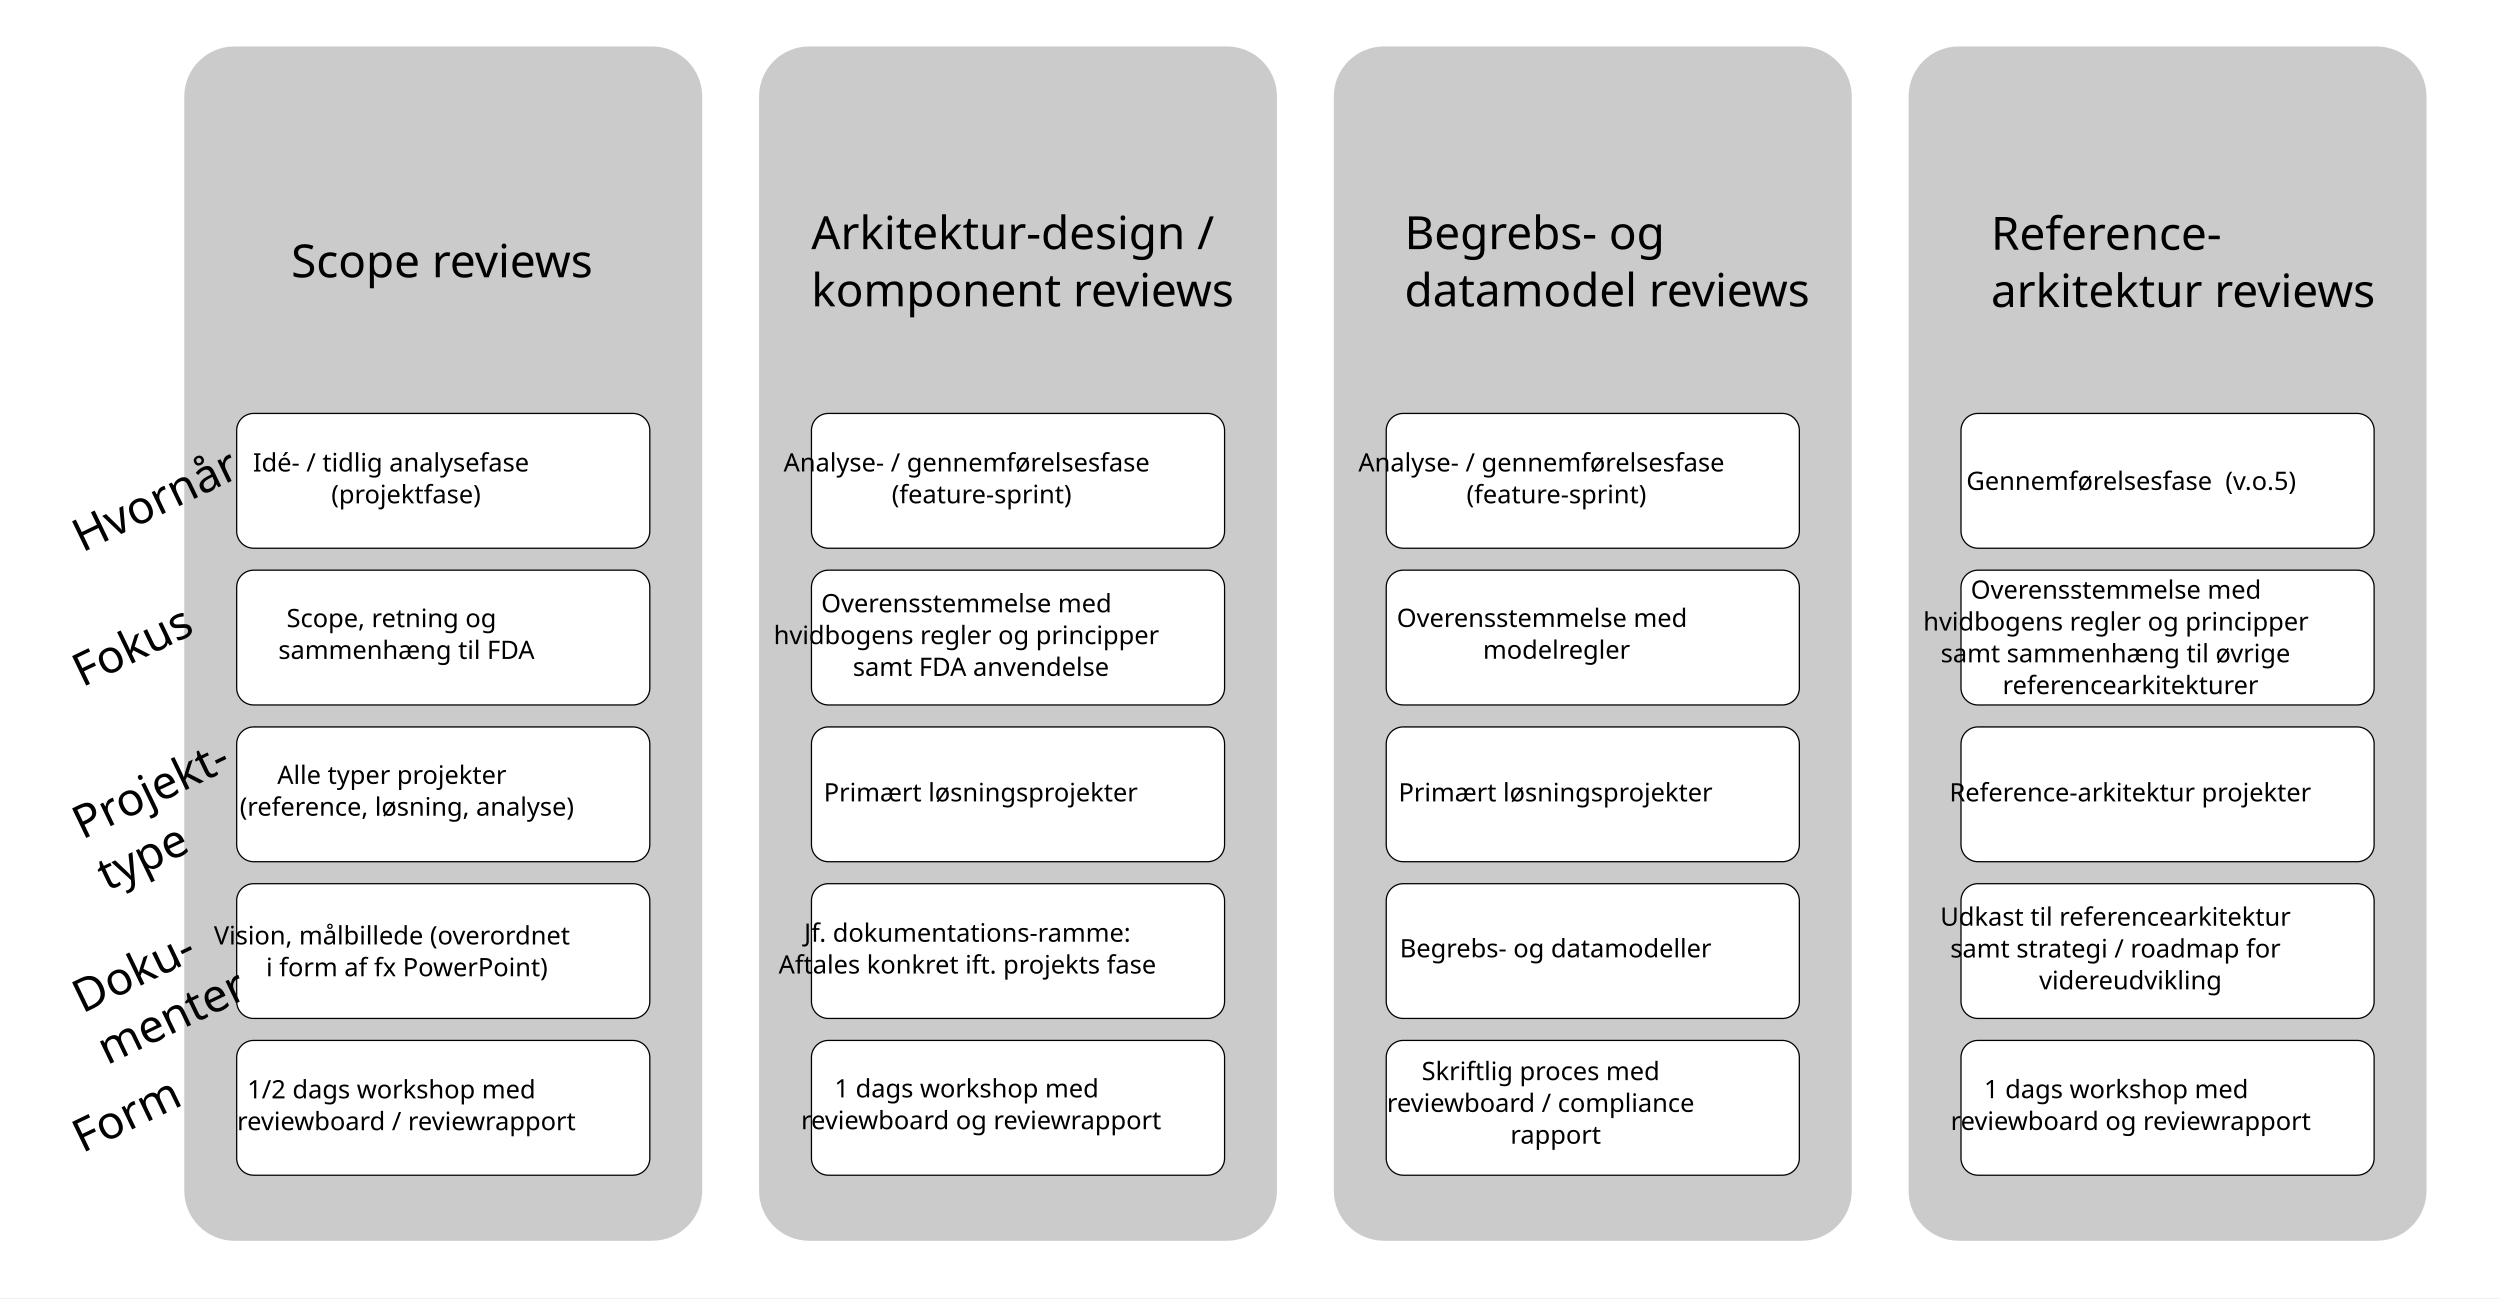
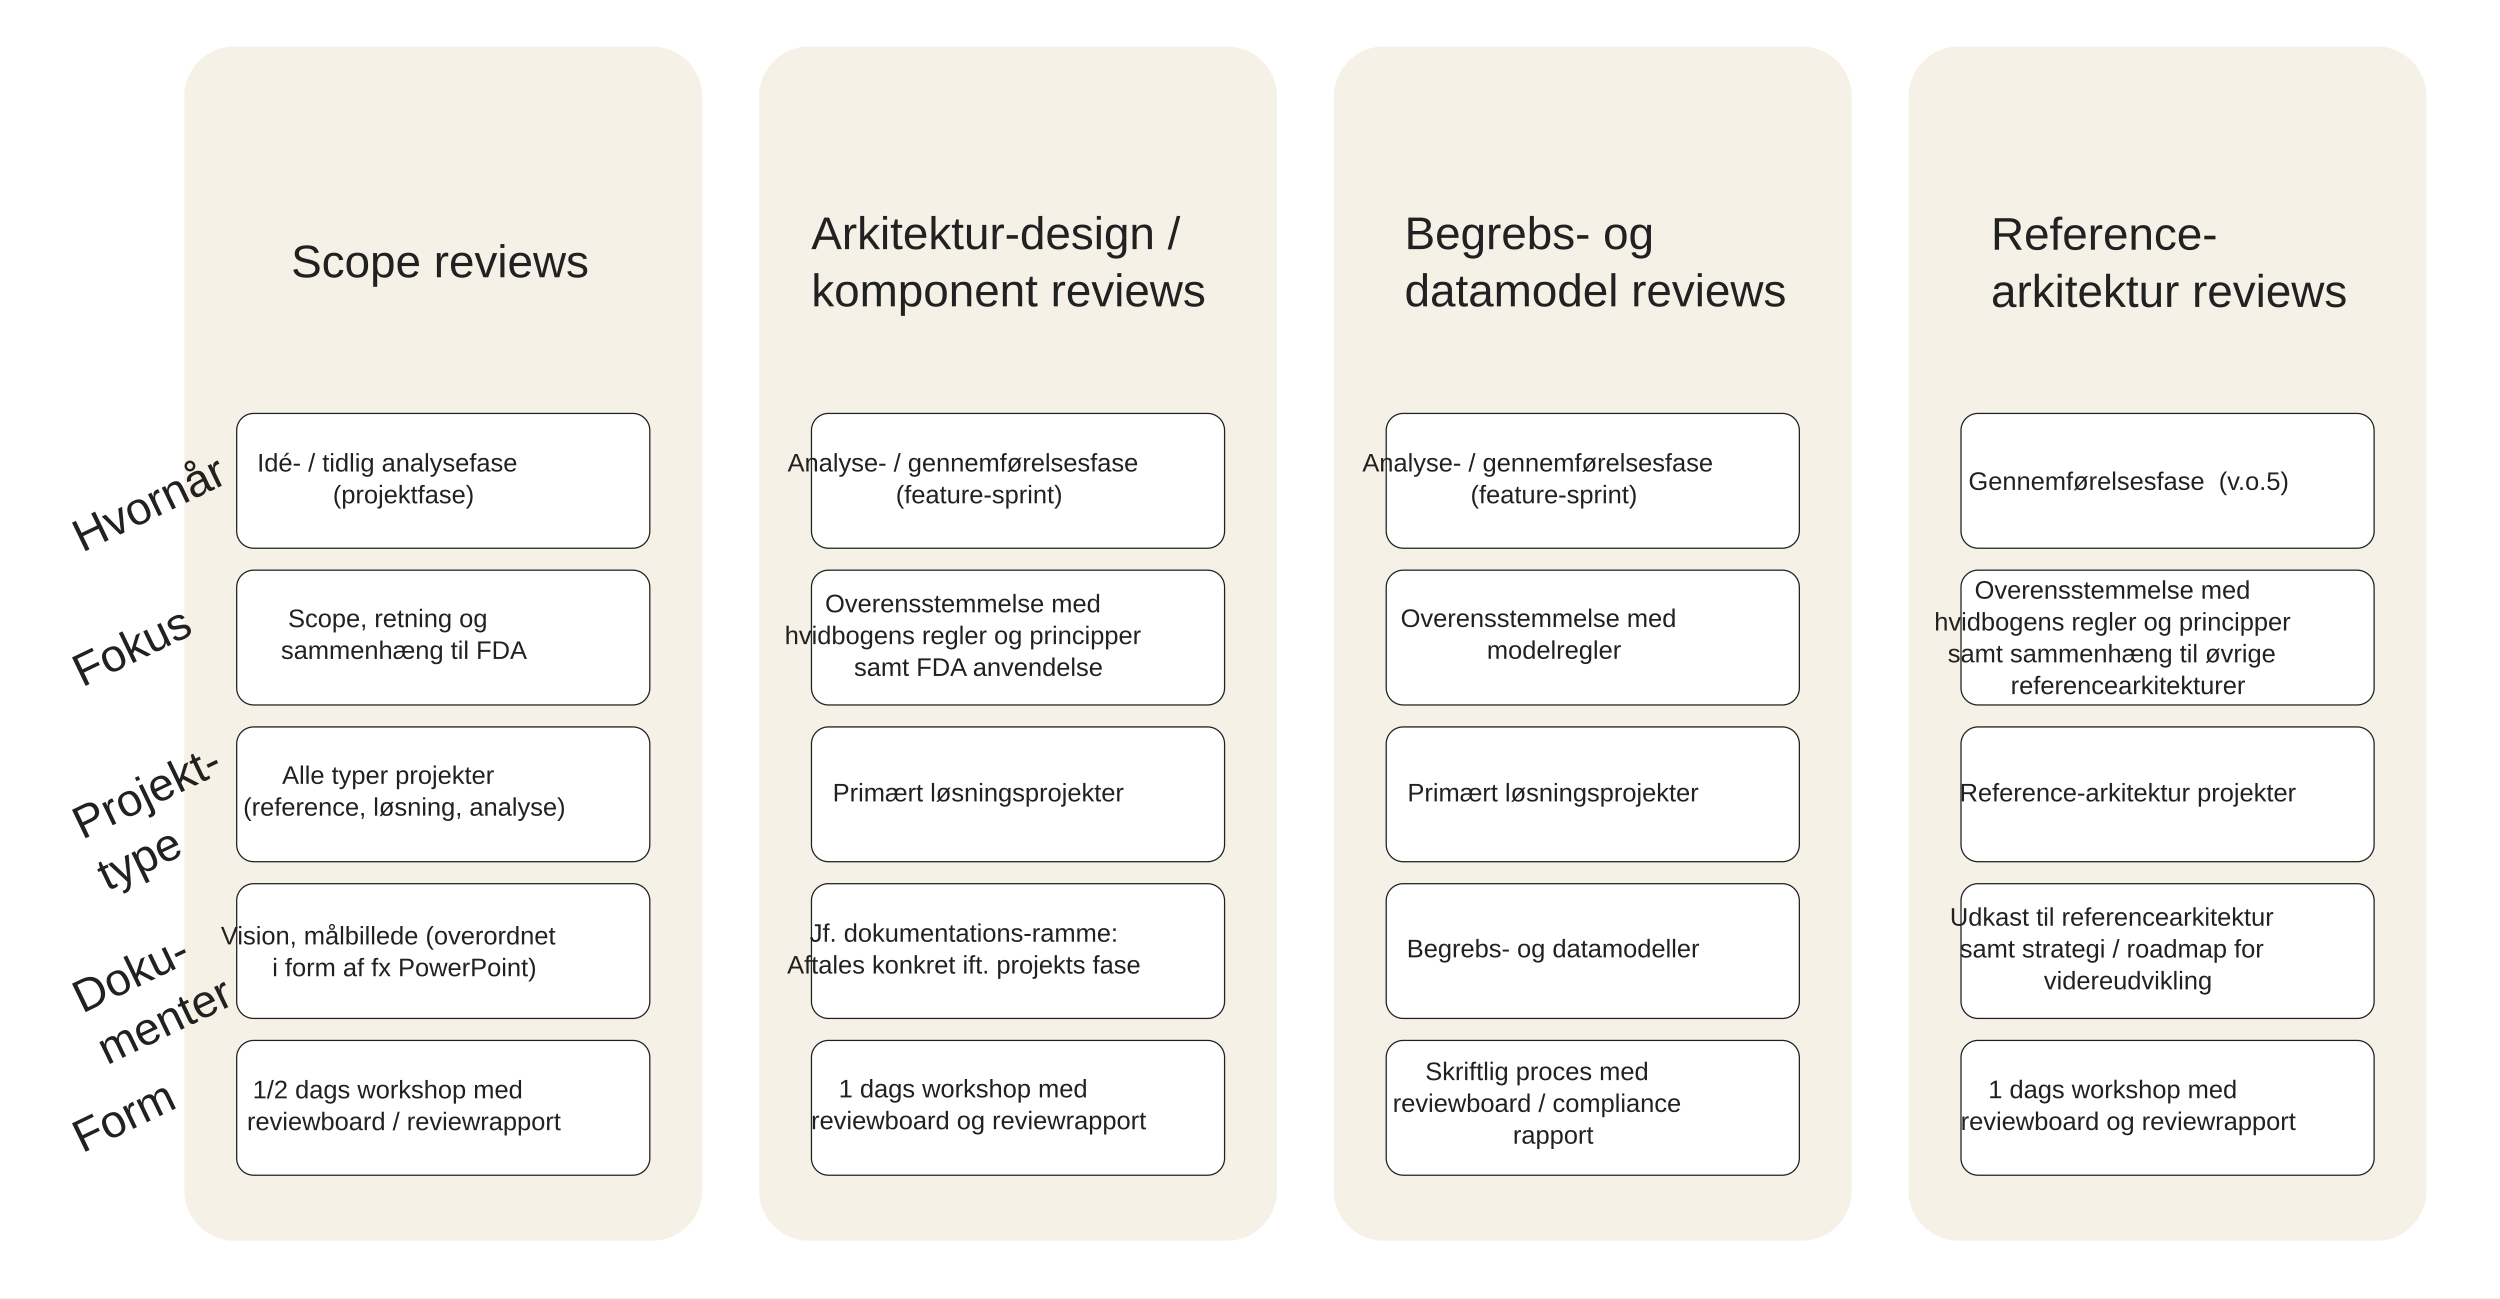
<svg xmlns="http://www.w3.org/2000/svg" width="260mm" height="135mm" id="svg2985" version="1.1">
-   <rect width="100%" height="100%" fill="white" />
+   <rect width="100%" height="100%" fill="#FFFFFF" />
  <defs id="defs2987" />
  <g id="layer1">
-     <text xml:space="preserve" style="font-size:22px;line-height:125%;letter-spacing:0px;word-spacing:0px;fill:none;stroke:#000000;stroke-width:1px;stroke-linecap:butt;stroke-linejoin:miter;stroke-opacity:1;font-family:Paralucent Medium;-inkscape-font-specification:Sans" x="-13.82" y="303.011" id="text4170">
+     <text xml:space="preserve" style="font-size:22px;line-height:125%;letter-spacing:0px;word-spacing:0px;fill:none;stroke:#212121;stroke-width:1px;stroke-linecap:butt;stroke-linejoin:miter;stroke-opacity:1;font-family:Arial, Helvetica, sans-serif;-inkscape-font-specification:Sans" x="-13.82" y="303.011" id="text4170">
      <tspan id="tspan4172" x="-13.82" y="303.011" />
    </text>
-     <rect style="fill:#cbcbcb;fill-opacity:1;stroke-width:0.999;stroke-linecap:square" id="rect3016" width="203.586" height="469.456" x="72.433" y="18.254" ry="19.687" />
-     <rect style="fill:#ffffff;fill-opacity:1;stroke:#000000;stroke-width:0.5;stroke-linecap:square;stroke-opacity:1" id="rect3018" width="162.383" height="52.976" x="93.034" y="162.509" ry="6.678" />
-     <rect ry="6.678" y="224.123" x="93.034" height="52.976" width="162.383" id="rect3788" style="fill:#ffffff;fill-opacity:1;stroke:#000000;stroke-width:0.5;stroke-linecap:square;stroke-opacity:1" />
-     <rect style="fill:#ffffff;fill-opacity:1;stroke:#000000;stroke-width:0.5;stroke-linecap:square;stroke-opacity:1" id="rect3790" width="162.383" height="52.976" x="93.034" y="285.736" ry="6.678" />
-     <rect ry="6.678" y="347.35" x="93.034" height="52.976" width="162.383" id="rect3792" style="fill:#ffffff;fill-opacity:1;stroke:#000000;stroke-width:0.5;stroke-linecap:square;stroke-opacity:1" />
-     <rect style="fill:#ffffff;fill-opacity:1;stroke:#000000;stroke-width:0.5;stroke-linecap:square;stroke-opacity:1" id="rect3794" width="162.383" height="52.976" x="93.034" y="408.963" ry="6.678" />
-     <text xml:space="preserve" style="font-size:22px;line-height:125%;letter-spacing:0px;word-spacing:0px;fill:none;stroke:none;font-family:Paralucent Medium;-inkscape-font-specification:Sans" x="114.451" y="108.993" id="text3803">
-       <tspan id="tspan3805" x="114.451" y="108.993" style="font-size:18px;font-style:normal;font-variant:normal;font-weight:300;font-stretch:normal;fill:#000000;fill-opacity:1;stroke:none;font-family:Paralucent Light;-inkscape-font-specification:'Paralucent Light, Light'">Scope reviews</tspan>
+     <rect style="fill:#F5F1E6;fill-opacity:1;stroke-width:0.999;stroke-linecap:square" id="rect3016" width="203.586" height="469.456" x="72.433" y="18.254" ry="19.687" />
+     <rect style="fill:#FFFFFF;fill-opacity:1;stroke:#212121;stroke-width:0.5;stroke-linecap:square;stroke-opacity:1" id="rect3018" width="162.383" height="52.976" x="93.034" y="162.509" ry="6.678" />
+     <rect ry="6.678" y="224.123" x="93.034" height="52.976" width="162.383" id="rect3788" style="fill:#FFFFFF;fill-opacity:1;stroke:#212121;stroke-width:0.5;stroke-linecap:square;stroke-opacity:1" />
+     <rect style="fill:#FFFFFF;fill-opacity:1;stroke:#212121;stroke-width:0.5;stroke-linecap:square;stroke-opacity:1" id="rect3790" width="162.383" height="52.976" x="93.034" y="285.736" ry="6.678" />
+     <rect ry="6.678" y="347.35" x="93.034" height="52.976" width="162.383" id="rect3792" style="fill:#FFFFFF;fill-opacity:1;stroke:#212121;stroke-width:0.5;stroke-linecap:square;stroke-opacity:1" />
+     <rect style="fill:#FFFFFF;fill-opacity:1;stroke:#212121;stroke-width:0.5;stroke-linecap:square;stroke-opacity:1" id="rect3794" width="162.383" height="52.976" x="93.034" y="408.963" ry="6.678" />
+     <text xml:space="preserve" style="font-size:22px;line-height:125%;letter-spacing:0px;word-spacing:0px;fill:none;stroke:none;font-family:Arial, Helvetica, sans-serif;-inkscape-font-specification:Sans" x="114.451" y="108.993" id="text3803">
+       <tspan id="tspan3805" x="114.451" y="108.993" style="font-size:18px;font-style:normal;font-variant:normal;font-weight:300;font-stretch:normal;fill:#212121;fill-opacity:1;stroke:none;font-family:Arial, Helvetica, sans-serif;-inkscape-font-specification:'Paralucent Light, Light'">Scope reviews</tspan>
    </text>
-     <text id="text4174" y="185.337" x="173.895" style="font-size:22px;text-align:center;line-height:125%;letter-spacing:0px;word-spacing:0px;text-anchor:middle;fill:none;stroke:none;font-family:Paralucent Medium;-inkscape-font-specification:Sans" xml:space="preserve">
-       <tspan style="font-size:10px;text-align:center;text-anchor:middle;fill:#000000;fill-opacity:1;stroke:none" y="185.337" x="175.018" id="tspan4176">Idé- / tidlig analysefase </tspan>
-       <tspan style="font-size:10px;text-align:center;text-anchor:middle;fill:#000000;fill-opacity:1;stroke:none" y="197.837" x="173.895" id="tspan4178">(projektfase)</tspan>
+     <text id="text4174" y="185.337" x="173.895" style="font-size:22px;text-align:center;line-height:125%;letter-spacing:0px;word-spacing:0px;text-anchor:middle;fill:none;stroke:none;font-family:Arial, Helvetica, sans-serif;-inkscape-font-specification:Sans" xml:space="preserve">
+       <tspan style="font-size:10px;text-align:center;text-anchor:middle;fill:#212121;fill-opacity:1;stroke:none" y="185.337" x="175.018" id="tspan4176">Idé- / tidlig analysefase </tspan>
+       <tspan style="font-size:10px;text-align:center;text-anchor:middle;fill:#212121;fill-opacity:1;stroke:none" y="197.837" x="173.895" id="tspan4178">(projektfase)</tspan>
    </text>
-     <text xml:space="preserve" style="font-size:22px;text-align:center;line-height:125%;letter-spacing:0px;word-spacing:0px;text-anchor:middle;fill:none;stroke:none;font-family:Paralucent Medium;-inkscape-font-specification:Sans" x="174.071" y="246.518" id="text4185">
-       <tspan x="175.194" y="246.518" style="font-size:10px;text-align:center;text-anchor:middle;fill:#000000;fill-opacity:1;stroke:none" id="tspan4221">Scope, retning og </tspan>
-       <tspan x="174.071" y="259.018" style="font-size:10px;text-align:center;text-anchor:middle;fill:#000000;fill-opacity:1;stroke:none" id="tspan4225">sammenhæng til FDA</tspan>
+     <text xml:space="preserve" style="font-size:22px;text-align:center;line-height:125%;letter-spacing:0px;word-spacing:0px;text-anchor:middle;fill:none;stroke:none;font-family:Arial, Helvetica, sans-serif;-inkscape-font-specification:Sans" x="174.071" y="246.518" id="text4185">
+       <tspan x="175.194" y="246.518" style="font-size:10px;text-align:center;text-anchor:middle;fill:#212121;fill-opacity:1;stroke:none" id="tspan4221">Scope, retning og </tspan>
+       <tspan x="174.071" y="259.018" style="font-size:10px;text-align:center;text-anchor:middle;fill:#212121;fill-opacity:1;stroke:none" id="tspan4225">sammenhæng til FDA</tspan>
    </text>
-     <text id="text4191" y="308.126" x="174.225" style="font-size:22px;text-align:center;line-height:125%;letter-spacing:0px;word-spacing:0px;text-anchor:middle;fill:none;stroke:none;font-family:Paralucent Medium;-inkscape-font-specification:Sans" xml:space="preserve">
-       <tspan style="font-size:10px;text-align:center;text-anchor:middle;fill:#000000;fill-opacity:1;stroke:none" y="308.126" x="175.348" id="tspan4227">Alle typer projekter </tspan>
-       <tspan style="font-size:10px;text-align:center;text-anchor:middle;fill:#000000;fill-opacity:1;stroke:none" y="320.626" x="174.225" id="tspan4231">(reference, løsning, analyse)</tspan>
+     <text id="text4191" y="308.126" x="174.225" style="font-size:22px;text-align:center;line-height:125%;letter-spacing:0px;word-spacing:0px;text-anchor:middle;fill:none;stroke:none;font-family:Arial, Helvetica, sans-serif;-inkscape-font-specification:Sans" xml:space="preserve">
+       <tspan style="font-size:10px;text-align:center;text-anchor:middle;fill:#212121;fill-opacity:1;stroke:none" y="308.126" x="175.348" id="tspan4227">Alle typer projekter </tspan>
+       <tspan style="font-size:10px;text-align:center;text-anchor:middle;fill:#212121;fill-opacity:1;stroke:none" y="320.626" x="174.225" id="tspan4231">(reference, løsning, analyse)</tspan>
    </text>
-     <text xml:space="preserve" style="font-size:22px;text-align:center;line-height:125%;letter-spacing:0px;word-spacing:0px;text-anchor:middle;fill:none;stroke:none;font-family:Paralucent Medium;-inkscape-font-specification:Sans" x="174.25" y="371.23" id="text4197">
-       <tspan x="175.373" y="371.23" style="font-size:10px;text-align:center;text-anchor:middle;fill:#000000;fill-opacity:1;stroke:none" id="tspan4233">Vision, målbillede (overordnet </tspan>
-       <tspan x="174.25" y="383.73" style="font-size:10px;text-align:center;text-anchor:middle;fill:#000000;fill-opacity:1;stroke:none" id="tspan4237">i form af fx PowerPoint)</tspan>
+     <text xml:space="preserve" style="font-size:22px;text-align:center;line-height:125%;letter-spacing:0px;word-spacing:0px;text-anchor:middle;fill:none;stroke:none;font-family:Arial, Helvetica, sans-serif;-inkscape-font-specification:Sans" x="174.25" y="371.23" id="text4197">
+       <tspan x="175.373" y="371.23" style="font-size:10px;text-align:center;text-anchor:middle;fill:#212121;fill-opacity:1;stroke:none" id="tspan4233">Vision, målbillede (overordnet </tspan>
+       <tspan x="174.25" y="383.73" style="font-size:10px;text-align:center;text-anchor:middle;fill:#212121;fill-opacity:1;stroke:none" id="tspan4237">i form af fx PowerPoint)</tspan>
    </text>
-     <text id="text4203" y="431.736" x="174.055" style="font-size:22px;text-align:center;line-height:125%;letter-spacing:0px;word-spacing:0px;text-anchor:middle;fill:none;stroke:none;font-family:Paralucent Medium;-inkscape-font-specification:Sans" xml:space="preserve">
-       <tspan style="font-size:10px;text-align:center;text-anchor:middle;fill:#000000;fill-opacity:1;stroke:none" y="431.736" x="175.178" id="tspan4207">1/2 dags workshop med </tspan>
-       <tspan style="font-size:10px;text-align:center;text-anchor:middle;fill:#000000;fill-opacity:1;stroke:none" y="444.236" x="174.055" id="tspan4239">reviewboard / reviewrapport</tspan>
+     <text id="text4203" y="431.736" x="174.055" style="font-size:22px;text-align:center;line-height:125%;letter-spacing:0px;word-spacing:0px;text-anchor:middle;fill:none;stroke:none;font-family:Arial, Helvetica, sans-serif;-inkscape-font-specification:Sans" xml:space="preserve">
+       <tspan style="font-size:10px;text-align:center;text-anchor:middle;fill:#212121;fill-opacity:1;stroke:none" y="431.736" x="175.178" id="tspan4207">1/2 dags workshop med </tspan>
+       <tspan style="font-size:10px;text-align:center;text-anchor:middle;fill:#212121;fill-opacity:1;stroke:none" y="444.236" x="174.055" id="tspan4239">reviewboard / reviewrapport</tspan>
    </text>
-     <text id="text4291" y="209.834" x="-64.97" style="font-size:22px;line-height:125%;letter-spacing:0px;word-spacing:0px;fill:none;stroke:none;font-family:Paralucent Medium;-inkscape-font-specification:Sans" xml:space="preserve" transform="matrix(0.9013139,-0.4331665,0.4331665,0.9013139,0,0)">
-       <tspan style="font-size:18px;fill:#000000;fill-opacity:1;stroke:none" y="209.834" x="-64.97" id="tspan4293">Hvornår</tspan>
+     <text id="text4291" y="209.834" x="-64.97" style="font-size:22px;line-height:125%;letter-spacing:0px;word-spacing:0px;fill:none;stroke:none;font-family:Arial, Helvetica, sans-serif;-inkscape-font-specification:Sans" xml:space="preserve" transform="matrix(0.9013139,-0.4331665,0.4331665,0.9013139,0,0)">
+       <tspan style="font-size:18px;fill:#212121;fill-opacity:1;stroke:none" y="209.834" x="-64.97" id="tspan4293">Hvornår</tspan>
    </text>
-     <text transform="matrix(0.9013139,-0.4331665,0.4331665,0.9013139,0,0)" xml:space="preserve" style="font-size:22px;line-height:125%;letter-spacing:0px;word-spacing:0px;fill:none;stroke:none;font-family:Paralucent Medium;-inkscape-font-specification:Sans" x="-87.918" y="257.582" id="text4295">
-       <tspan id="tspan4297" x="-87.918" y="257.582" style="font-size:18px;fill:#000000;fill-opacity:1;stroke:none">Fokus</tspan>
+     <text transform="matrix(0.9013139,-0.4331665,0.4331665,0.9013139,0,0)" xml:space="preserve" style="font-size:22px;line-height:125%;letter-spacing:0px;word-spacing:0px;fill:none;stroke:none;font-family:Arial, Helvetica, sans-serif;-inkscape-font-specification:Sans" x="-87.918" y="257.582" id="text4295">
+       <tspan id="tspan4297" x="-87.918" y="257.582" style="font-size:18px;fill:#212121;fill-opacity:1;stroke:none">Fokus</tspan>
    </text>
-     <text id="text4299" y="311.558" x="-113.858" style="font-size:22px;line-height:125%;letter-spacing:0px;word-spacing:0px;fill:none;stroke:none;font-family:Paralucent Medium;-inkscape-font-specification:Sans" xml:space="preserve" transform="matrix(0.9013139,-0.4331665,0.4331665,0.9013139,0,0)">
-       <tspan style="font-size:18px;fill:#000000;fill-opacity:1;stroke:none" y="311.558" x="-113.858" id="tspan4301">Projekt-</tspan>
-       <tspan style="font-size:18px;fill:#000000;fill-opacity:1;stroke:none" y="334.058" x="-113.858" id="tspan4303">type</tspan>
+     <text id="text4299" y="311.558" x="-113.858" style="font-size:22px;line-height:125%;letter-spacing:0px;word-spacing:0px;fill:none;stroke:none;font-family:Arial, Helvetica, sans-serif;-inkscape-font-specification:Sans" xml:space="preserve" transform="matrix(0.9013139,-0.4331665,0.4331665,0.9013139,0,0)">
+       <tspan style="font-size:18px;fill:#212121;fill-opacity:1;stroke:none" y="311.558" x="-113.858" id="tspan4301">Projekt-</tspan>
+       <tspan style="font-size:18px;fill:#212121;fill-opacity:1;stroke:none" y="334.058" x="-113.858" id="tspan4303">type</tspan>
    </text>
-     <text transform="matrix(0.9013139,-0.4331665,0.4331665,0.9013139,0,0)" xml:space="preserve" style="font-size:22px;line-height:125%;letter-spacing:0px;word-spacing:0px;fill:none;stroke:none;font-family:Paralucent Medium;-inkscape-font-specification:Sans" x="-143.462" y="373.156" id="text4305">
-       <tspan id="tspan4309" x="-143.462" y="373.156" style="font-size:18px;fill:#000000;fill-opacity:1;stroke:none">Doku-</tspan>
-       <tspan x="-143.462" y="395.656" style="font-size:18px;fill:#000000;fill-opacity:1;stroke:none" id="tspan4313">menter</tspan>
+     <text transform="matrix(0.9013139,-0.4331665,0.4331665,0.9013139,0,0)" xml:space="preserve" style="font-size:22px;line-height:125%;letter-spacing:0px;word-spacing:0px;fill:none;stroke:none;font-family:Arial, Helvetica, sans-serif;-inkscape-font-specification:Sans" x="-143.462" y="373.156" id="text4305">
+       <tspan id="tspan4309" x="-143.462" y="373.156" style="font-size:18px;fill:#212121;fill-opacity:1;stroke:none">Doku-</tspan>
+       <tspan x="-143.462" y="395.656" style="font-size:18px;fill:#212121;fill-opacity:1;stroke:none" id="tspan4313">menter</tspan>
    </text>
-     <text id="text4315" y="422.624" x="-167.236" style="font-size:22px;line-height:125%;letter-spacing:0px;word-spacing:0px;fill:none;stroke:none;font-family:Paralucent Medium;-inkscape-font-specification:Sans" xml:space="preserve" transform="matrix(0.9013139,-0.4331665,0.4331665,0.9013139,0,0)">
-       <tspan style="font-size:18px;fill:#000000;fill-opacity:1;stroke:none" y="422.624" x="-167.236" id="tspan4317">Form</tspan>
+     <text id="text4315" y="422.624" x="-167.236" style="font-size:22px;line-height:125%;letter-spacing:0px;word-spacing:0px;fill:none;stroke:none;font-family:Arial, Helvetica, sans-serif;-inkscape-font-specification:Sans" xml:space="preserve" transform="matrix(0.9013139,-0.4331665,0.4331665,0.9013139,0,0)">
+       <tspan style="font-size:18px;fill:#212121;fill-opacity:1;stroke:none" y="422.624" x="-167.236" id="tspan4317">Form</tspan>
    </text>
-     <rect style="fill:#cbcbcb;fill-opacity:1;stroke:none" id="rect4395" width="203.586" height="469.456" x="524.286" y="18.254" ry="19.687" />
-     <rect style="fill:#ffffff;fill-opacity:1;stroke:#000000;stroke-width:0.5;stroke-linecap:square;stroke-opacity:1" id="rect4397" width="162.383" height="52.976" x="544.887" y="162.509" ry="6.678" />
-     <rect ry="6.678" y="224.123" x="544.887" height="52.976" width="162.383" id="rect4399" style="fill:#ffffff;fill-opacity:1;stroke:#000000;stroke-width:0.5;stroke-linecap:square;stroke-opacity:1" />
-     <rect style="fill:#ffffff;fill-opacity:1;stroke:#000000;stroke-width:0.5;stroke-linecap:square;stroke-opacity:1" id="rect4401" width="162.383" height="52.976" x="544.887" y="285.736" ry="6.678" />
-     <rect ry="6.678" y="347.35" x="544.887" height="52.976" width="162.383" id="rect4403" style="fill:#ffffff;fill-opacity:1;stroke:#000000;stroke-width:0.5;stroke-linecap:square;stroke-opacity:1" />
-     <rect style="fill:#ffffff;fill-opacity:1;stroke:#000000;stroke-width:0.5;stroke-linecap:square;stroke-opacity:1" id="rect4405" width="162.383" height="52.976" x="544.887" y="408.963" ry="6.678" />
-     <text xml:space="preserve" style="font-size:22px;line-height:125%;letter-spacing:0px;word-spacing:0px;fill:none;stroke:none;font-family:Paralucent Medium;-inkscape-font-specification:Sans" x="552.095" y="97.916" id="text4407">
-       <tspan id="tspan4411" x="552.095" y="97.916" style="font-size:18px;font-style:normal;font-variant:normal;font-weight:300;font-stretch:normal;fill:#000000;fill-opacity:1;stroke:none;font-family:Paralucent Light;-inkscape-font-specification:'Paralucent Light, Light'">Begrebs- og </tspan>
-       <tspan x="552.095" y="120.416" style="font-size:18px;font-style:normal;font-variant:normal;font-weight:300;font-stretch:normal;fill:#000000;fill-opacity:1;stroke:none;font-family:Paralucent Light;-inkscape-font-specification:'Paralucent Light, Light'" id="tspan4449">datamodel reviews</tspan>
+     <rect style="fill:#F5F1E6;fill-opacity:1;stroke:none" id="rect4395" width="203.586" height="469.456" x="524.286" y="18.254" ry="19.687" />
+     <rect style="fill:#FFFFFF;fill-opacity:1;stroke:#212121;stroke-width:0.5;stroke-linecap:square;stroke-opacity:1" id="rect4397" width="162.383" height="52.976" x="544.887" y="162.509" ry="6.678" />
+     <rect ry="6.678" y="224.123" x="544.887" height="52.976" width="162.383" id="rect4399" style="fill:#FFFFFF;fill-opacity:1;stroke:#212121;stroke-width:0.5;stroke-linecap:square;stroke-opacity:1" />
+     <rect style="fill:#FFFFFF;fill-opacity:1;stroke:#212121;stroke-width:0.5;stroke-linecap:square;stroke-opacity:1" id="rect4401" width="162.383" height="52.976" x="544.887" y="285.736" ry="6.678" />
+     <rect ry="6.678" y="347.35" x="544.887" height="52.976" width="162.383" id="rect4403" style="fill:#FFFFFF;fill-opacity:1;stroke:#212121;stroke-width:0.5;stroke-linecap:square;stroke-opacity:1" />
+     <rect style="fill:#FFFFFF;fill-opacity:1;stroke:#212121;stroke-width:0.5;stroke-linecap:square;stroke-opacity:1" id="rect4405" width="162.383" height="52.976" x="544.887" y="408.963" ry="6.678" />
+     <text xml:space="preserve" style="font-size:22px;line-height:125%;letter-spacing:0px;word-spacing:0px;fill:none;stroke:none;font-family:Arial, Helvetica, sans-serif;-inkscape-font-specification:Sans" x="552.095" y="97.916" id="text4407">
+       <tspan id="tspan4411" x="552.095" y="97.916" style="font-size:18px;font-style:normal;font-variant:normal;font-weight:300;font-stretch:normal;fill:#212121;fill-opacity:1;stroke:none;font-family:Arial, Helvetica, sans-serif;-inkscape-font-specification:'Paralucent Light, Light'">Begrebs- og </tspan>
+       <tspan x="552.095" y="120.416" style="font-size:18px;font-style:normal;font-variant:normal;font-weight:300;font-stretch:normal;fill:#212121;fill-opacity:1;stroke:none;font-family:Arial, Helvetica, sans-serif;-inkscape-font-specification:'Paralucent Light, Light'" id="tspan4449">datamodel reviews</tspan>
    </text>
-     <text id="text4413" y="185.331" x="626.084" style="font-size:22px;text-align:center;line-height:125%;letter-spacing:0px;word-spacing:0px;text-anchor:middle;fill:none;stroke:none;font-family:Paralucent Medium;-inkscape-font-specification:Sans" xml:space="preserve">
-       <tspan style="font-size:10px;text-align:center;text-anchor:middle;fill:#000000;fill-opacity:1;stroke:none" y="185.331" x="627.207" id="tspan4415">Analyse- / gennemførelsesfase </tspan>
-       <tspan style="font-size:10px;text-align:center;text-anchor:middle;fill:#000000;fill-opacity:1;stroke:none" y="197.831" x="626.084" id="tspan4417">(feature-sprint)</tspan>
+     <text id="text4413" y="185.331" x="626.084" style="font-size:22px;text-align:center;line-height:125%;letter-spacing:0px;word-spacing:0px;text-anchor:middle;fill:none;stroke:none;font-family:Arial, Helvetica, sans-serif;-inkscape-font-specification:Sans" xml:space="preserve">
+       <tspan style="font-size:10px;text-align:center;text-anchor:middle;fill:#212121;fill-opacity:1;stroke:none" y="185.331" x="627.207" id="tspan4415">Analyse- / gennemførelsesfase </tspan>
+       <tspan style="font-size:10px;text-align:center;text-anchor:middle;fill:#212121;fill-opacity:1;stroke:none" y="197.831" x="626.084" id="tspan4417">(feature-sprint)</tspan>
    </text>
-     <text xml:space="preserve" style="font-size:22px;text-align:center;line-height:125%;letter-spacing:0px;word-spacing:0px;text-anchor:middle;fill:none;stroke:none;font-family:Paralucent Medium;-inkscape-font-specification:Sans" x="626.134" y="246.442" id="text4419">
-       <tspan x="626.134" y="246.442" style="font-size:10px;text-align:center;text-anchor:middle;fill:#000000;fill-opacity:1;stroke:none" id="tspan4421">Overensstemmelse med</tspan>
-       <tspan id="tspan4425" x="626.134" y="258.942" style="font-size:10px;text-align:center;text-anchor:middle;fill:#000000;fill-opacity:1;stroke:none">modelregler</tspan>
+     <text xml:space="preserve" style="font-size:22px;text-align:center;line-height:125%;letter-spacing:0px;word-spacing:0px;text-anchor:middle;fill:none;stroke:none;font-family:Arial, Helvetica, sans-serif;-inkscape-font-specification:Sans" x="626.134" y="246.442" id="text4419">
+       <tspan x="626.134" y="246.442" style="font-size:10px;text-align:center;text-anchor:middle;fill:#212121;fill-opacity:1;stroke:none" id="tspan4421">Overensstemmelse med</tspan>
+       <tspan id="tspan4425" x="626.134" y="258.942" style="font-size:10px;text-align:center;text-anchor:middle;fill:#212121;fill-opacity:1;stroke:none">modelregler</tspan>
    </text>
-     <text id="text4427" y="315.006" x="625.739" style="font-size:22px;text-align:center;line-height:125%;letter-spacing:0px;word-spacing:0px;text-anchor:middle;fill:none;stroke:none;font-family:Paralucent Medium;-inkscape-font-specification:Sans" xml:space="preserve">
-       <tspan style="font-size:10px;text-align:center;text-anchor:middle;fill:#000000;fill-opacity:1;stroke:none" y="315.006" x="625.739" id="tspan4429">Primært løsningsprojekter</tspan>
+     <text id="text4427" y="315.006" x="625.739" style="font-size:22px;text-align:center;line-height:125%;letter-spacing:0px;word-spacing:0px;text-anchor:middle;fill:none;stroke:none;font-family:Arial, Helvetica, sans-serif;-inkscape-font-specification:Sans" xml:space="preserve">
+       <tspan style="font-size:10px;text-align:center;text-anchor:middle;fill:#212121;fill-opacity:1;stroke:none" y="315.006" x="625.739" id="tspan4429">Primært løsningsprojekter</tspan>
    </text>
-     <text xml:space="preserve" style="font-size:22px;text-align:center;line-height:125%;letter-spacing:0px;word-spacing:0px;text-anchor:middle;fill:none;stroke:none;font-family:Paralucent Medium;-inkscape-font-specification:Sans" x="625.77" y="376.298" id="text4431">
-       <tspan id="tspan4439" x="625.77" y="376.298" style="font-size:10px;text-align:center;text-anchor:middle;fill:#000000;fill-opacity:1;stroke:none">Begrebs- og datamodeller</tspan>
+     <text xml:space="preserve" style="font-size:22px;text-align:center;line-height:125%;letter-spacing:0px;word-spacing:0px;text-anchor:middle;fill:none;stroke:none;font-family:Arial, Helvetica, sans-serif;-inkscape-font-specification:Sans" x="625.77" y="376.298" id="text4431">
+       <tspan id="tspan4439" x="625.77" y="376.298" style="font-size:10px;text-align:center;text-anchor:middle;fill:#212121;fill-opacity:1;stroke:none">Begrebs- og datamodeller</tspan>
    </text>
-     <text id="text4441" y="424.566" x="625.793" style="font-size:22px;text-align:center;line-height:125%;letter-spacing:0px;word-spacing:0px;text-anchor:middle;fill:none;stroke:none;font-family:Paralucent Medium;-inkscape-font-specification:Sans" xml:space="preserve">
-       <tspan style="font-size:10px;text-align:center;text-anchor:middle;fill:#000000;fill-opacity:1;stroke:none" y="424.566" x="626.916" id="tspan4464">Skriftlig proces med </tspan>
-       <tspan style="font-size:10px;text-align:center;text-anchor:middle;fill:#000000;fill-opacity:1;stroke:none" y="437.066" x="626.916" id="tspan4468">reviewboard / compliance </tspan>
-       <tspan style="font-size:10px;text-align:center;text-anchor:middle;fill:#000000;fill-opacity:1;stroke:none" y="449.566" x="625.793" id="tspan4470">rapport</tspan>
+     <text id="text4441" y="424.566" x="625.793" style="font-size:22px;text-align:center;line-height:125%;letter-spacing:0px;word-spacing:0px;text-anchor:middle;fill:none;stroke:none;font-family:Arial, Helvetica, sans-serif;-inkscape-font-specification:Sans" xml:space="preserve">
+       <tspan style="font-size:10px;text-align:center;text-anchor:middle;fill:#212121;fill-opacity:1;stroke:none" y="424.566" x="626.916" id="tspan4464">Skriftlig proces med </tspan>
+       <tspan style="font-size:10px;text-align:center;text-anchor:middle;fill:#212121;fill-opacity:1;stroke:none" y="437.066" x="626.916" id="tspan4468">reviewboard / compliance </tspan>
+       <tspan style="font-size:10px;text-align:center;text-anchor:middle;fill:#212121;fill-opacity:1;stroke:none" y="449.566" x="625.793" id="tspan4470">rapport</tspan>
    </text>
-     <rect ry="19.687" y="18.254" x="750.212" height="469.456" width="203.586" id="rect4472" style="fill:#cbcbcb;fill-opacity:1;stroke:none" />
-     <rect ry="6.678" y="162.509" x="770.814" height="52.976" width="162.383" id="rect4474" style="fill:#ffffff;fill-opacity:1;stroke:#000000;stroke-width:0.5;stroke-linecap:square;stroke-opacity:1" />
-     <rect style="fill:#ffffff;fill-opacity:1;stroke:#000000;stroke-width:0.5;stroke-linecap:square;stroke-opacity:1" id="rect4476" width="162.383" height="52.976" x="770.814" y="224.123" ry="6.678" />
-     <rect ry="6.678" y="285.736" x="770.814" height="52.976" width="162.383" id="rect4478" style="fill:#ffffff;fill-opacity:1;stroke:#000000;stroke-width:0.5;stroke-linecap:square;stroke-opacity:1" />
-     <rect style="fill:#ffffff;fill-opacity:1;stroke:#000000;stroke-width:0.5;stroke-linecap:square;stroke-opacity:1" id="rect4480" width="162.383" height="52.976" x="770.814" y="347.35" ry="6.678" />
-     <rect ry="6.678" y="408.963" x="770.814" height="52.976" width="162.383" id="rect4482" style="fill:#ffffff;fill-opacity:1;stroke:#000000;stroke-width:0.5;stroke-linecap:square;stroke-opacity:1" />
-     <text id="text4484" y="98.159" x="782.606" style="font-size:22px;line-height:125%;letter-spacing:0px;word-spacing:0px;fill:none;stroke:none;font-family:Paralucent Medium;-inkscape-font-specification:Sans" xml:space="preserve">
-       <tspan id="tspan4488" style="font-size:18px;font-style:normal;font-variant:normal;font-weight:300;font-stretch:normal;fill:#000000;fill-opacity:1;stroke:none;font-family:Paralucent Light;-inkscape-font-specification:'Paralucent Light, Light'" y="98.159" x="782.606">Reference-</tspan>
-       <tspan style="font-size:18px;font-style:normal;font-variant:normal;font-weight:300;font-stretch:normal;fill:#000000;fill-opacity:1;stroke:none;font-family:Paralucent Light;-inkscape-font-specification:'Paralucent Light, Light'" y="120.659" x="782.606" id="tspan4520">arkitektur reviews</tspan>
+     <rect ry="19.687" y="18.254" x="750.212" height="469.456" width="203.586" id="rect4472" style="fill:#F5F1E6;fill-opacity:1;stroke:none" />
+     <rect ry="6.678" y="162.509" x="770.814" height="52.976" width="162.383" id="rect4474" style="fill:#FFFFFF;fill-opacity:1;stroke:#212121;stroke-width:0.5;stroke-linecap:square;stroke-opacity:1" />
+     <rect style="fill:#FFFFFF;fill-opacity:1;stroke:#212121;stroke-width:0.5;stroke-linecap:square;stroke-opacity:1" id="rect4476" width="162.383" height="52.976" x="770.814" y="224.123" ry="6.678" />
+     <rect ry="6.678" y="285.736" x="770.814" height="52.976" width="162.383" id="rect4478" style="fill:#FFFFFF;fill-opacity:1;stroke:#212121;stroke-width:0.5;stroke-linecap:square;stroke-opacity:1" />
+     <rect style="fill:#FFFFFF;fill-opacity:1;stroke:#212121;stroke-width:0.5;stroke-linecap:square;stroke-opacity:1" id="rect4480" width="162.383" height="52.976" x="770.814" y="347.35" ry="6.678" />
+     <rect ry="6.678" y="408.963" x="770.814" height="52.976" width="162.383" id="rect4482" style="fill:#FFFFFF;fill-opacity:1;stroke:#212121;stroke-width:0.5;stroke-linecap:square;stroke-opacity:1" />
+     <text id="text4484" y="98.159" x="782.606" style="font-size:22px;line-height:125%;letter-spacing:0px;word-spacing:0px;fill:none;stroke:none;font-family:Arial, Helvetica, sans-serif;-inkscape-font-specification:Sans" xml:space="preserve">
+       <tspan id="tspan4488" style="font-size:18px;font-style:normal;font-variant:normal;font-weight:300;font-stretch:normal;fill:#212121;fill-opacity:1;stroke:none;font-family:Arial, Helvetica, sans-serif;-inkscape-font-specification:'Paralucent Light, Light'" y="98.159" x="782.606">Reference-</tspan>
+       <tspan style="font-size:18px;font-style:normal;font-variant:normal;font-weight:300;font-stretch:normal;fill:#212121;fill-opacity:1;stroke:none;font-family:Arial, Helvetica, sans-serif;-inkscape-font-specification:'Paralucent Light, Light'" y="120.659" x="782.606" id="tspan4520">arkitektur reviews</tspan>
    </text>
-     <text xml:space="preserve" style="font-size:22px;text-align:center;line-height:125%;letter-spacing:0px;word-spacing:0px;text-anchor:middle;fill:none;stroke:none;font-family:Paralucent Medium;-inkscape-font-specification:Sans" x="852.006" y="192.576" id="text4490">
-       <tspan id="tspan4494" x="852.006" y="192.576" style="font-size:10px;text-align:center;text-anchor:middle;fill:#000000;fill-opacity:1;stroke:none">Gennemførelsesfase  (v.o.5)</tspan>
+     <text xml:space="preserve" style="font-size:22px;text-align:center;line-height:125%;letter-spacing:0px;word-spacing:0px;text-anchor:middle;fill:none;stroke:none;font-family:Arial, Helvetica, sans-serif;-inkscape-font-specification:Sans" x="852.006" y="192.576" id="text4490">
+       <tspan id="tspan4494" x="852.006" y="192.576" style="font-size:10px;text-align:center;text-anchor:middle;fill:#212121;fill-opacity:1;stroke:none">Gennemførelsesfase  (v.o.5)</tspan>
    </text>
-     <text id="text4496" y="235.334" x="851.743" style="font-size:22px;text-align:center;line-height:125%;letter-spacing:0px;word-spacing:0px;text-anchor:middle;fill:none;stroke:none;font-family:Paralucent Medium;-inkscape-font-specification:Sans" xml:space="preserve">
-       <tspan style="font-size:10px;text-align:center;text-anchor:middle;fill:#000000;fill-opacity:1;stroke:none" y="235.334" x="851.743" id="tspan4500">Overensstemmelse med</tspan>
-       <tspan style="font-size:10px;text-align:center;text-anchor:middle;fill:#000000;fill-opacity:1;stroke:none" y="247.834" x="851.743" id="tspan4536">hvidbogens regler og principper</tspan>
-       <tspan style="font-size:10px;text-align:center;text-anchor:middle;fill:#000000;fill-opacity:1;stroke:none" y="260.334" x="852.866" id="tspan4538">samt sammenhæng til øvrige </tspan>
-       <tspan style="font-size:10px;text-align:center;text-anchor:middle;fill:#000000;fill-opacity:1;stroke:none" y="272.834" x="851.743" id="tspan4540">referencearkitekturer</tspan>
+     <text id="text4496" y="235.334" x="851.743" style="font-size:22px;text-align:center;line-height:125%;letter-spacing:0px;word-spacing:0px;text-anchor:middle;fill:none;stroke:none;font-family:Arial, Helvetica, sans-serif;-inkscape-font-specification:Sans" xml:space="preserve">
+       <tspan style="font-size:10px;text-align:center;text-anchor:middle;fill:#212121;fill-opacity:1;stroke:none" y="235.334" x="851.743" id="tspan4500">Overensstemmelse med</tspan>
+       <tspan style="font-size:10px;text-align:center;text-anchor:middle;fill:#212121;fill-opacity:1;stroke:none" y="247.834" x="851.743" id="tspan4536">hvidbogens regler og principper</tspan>
+       <tspan style="font-size:10px;text-align:center;text-anchor:middle;fill:#212121;fill-opacity:1;stroke:none" y="260.334" x="852.866" id="tspan4538">samt sammenhæng til øvrige </tspan>
+       <tspan style="font-size:10px;text-align:center;text-anchor:middle;fill:#212121;fill-opacity:1;stroke:none" y="272.834" x="851.743" id="tspan4540">referencearkitekturer</tspan>
    </text>
-     <text xml:space="preserve" style="font-size:22px;text-align:center;line-height:125%;letter-spacing:0px;word-spacing:0px;text-anchor:middle;fill:none;stroke:none;font-family:Paralucent Medium;-inkscape-font-specification:Sans" x="851.666" y="315.006" id="text4502">
-       <tspan id="tspan4504" x="851.666" y="315.006" style="font-size:10px;text-align:center;text-anchor:middle;fill:#000000;fill-opacity:1;stroke:none">Reference-arkitektur projekter</tspan>
+     <text xml:space="preserve" style="font-size:22px;text-align:center;line-height:125%;letter-spacing:0px;word-spacing:0px;text-anchor:middle;fill:none;stroke:none;font-family:Arial, Helvetica, sans-serif;-inkscape-font-specification:Sans" x="851.666" y="315.006" id="text4502">
+       <tspan id="tspan4504" x="851.666" y="315.006" style="font-size:10px;text-align:center;text-anchor:middle;fill:#212121;fill-opacity:1;stroke:none">Reference-arkitektur projekter</tspan>
    </text>
-     <text id="text4506" y="363.867" x="851.737" style="font-size:22px;text-align:center;line-height:125%;letter-spacing:0px;word-spacing:0px;text-anchor:middle;fill:none;stroke:none;font-family:Paralucent Medium;-inkscape-font-specification:Sans" xml:space="preserve">
-       <tspan style="font-size:10px;text-align:center;text-anchor:middle;fill:#000000;fill-opacity:1;stroke:none" y="363.867" x="852.86" id="tspan4508">Udkast til referencearkitektur </tspan>
-       <tspan style="font-size:10px;text-align:center;text-anchor:middle;fill:#000000;fill-opacity:1;stroke:none" y="376.367" x="852.86" id="tspan4550">samt strategi / roadmap for </tspan>
-       <tspan style="font-size:10px;text-align:center;text-anchor:middle;fill:#000000;fill-opacity:1;stroke:none" y="388.867" x="851.737" id="tspan4544">videreudvikling</tspan>
+     <text id="text4506" y="363.867" x="851.737" style="font-size:22px;text-align:center;line-height:125%;letter-spacing:0px;word-spacing:0px;text-anchor:middle;fill:none;stroke:none;font-family:Arial, Helvetica, sans-serif;-inkscape-font-specification:Sans" xml:space="preserve">
+       <tspan style="font-size:10px;text-align:center;text-anchor:middle;fill:#212121;fill-opacity:1;stroke:none" y="363.867" x="852.86" id="tspan4508">Udkast til referencearkitektur </tspan>
+       <tspan style="font-size:10px;text-align:center;text-anchor:middle;fill:#212121;fill-opacity:1;stroke:none" y="376.367" x="852.86" id="tspan4550">samt strategi / roadmap for </tspan>
+       <tspan style="font-size:10px;text-align:center;text-anchor:middle;fill:#212121;fill-opacity:1;stroke:none" y="388.867" x="851.737" id="tspan4544">videreudvikling</tspan>
    </text>
-     <text xml:space="preserve" style="font-size:22px;text-align:center;line-height:125%;letter-spacing:0px;word-spacing:0px;text-anchor:middle;fill:none;stroke:none;font-family:Paralucent Medium;-inkscape-font-specification:Sans" x="851.835" y="431.661" id="text4510">
-       <tspan id="tspan4516" x="851.835" y="431.661" style="font-size:10px;text-align:center;text-anchor:middle;fill:#000000;fill-opacity:1;stroke:none">1 dags workshop med</tspan>
-       <tspan x="851.835" y="444.161" style="font-size:10px;text-align:center;text-anchor:middle;fill:#000000;fill-opacity:1;stroke:none" id="tspan4565">reviewboard og reviewrapport</tspan>
+     <text xml:space="preserve" style="font-size:22px;text-align:center;line-height:125%;letter-spacing:0px;word-spacing:0px;text-anchor:middle;fill:none;stroke:none;font-family:Arial, Helvetica, sans-serif;-inkscape-font-specification:Sans" x="851.835" y="431.661" id="text4510">
+       <tspan id="tspan4516" x="851.835" y="431.661" style="font-size:10px;text-align:center;text-anchor:middle;fill:#212121;fill-opacity:1;stroke:none">1 dags workshop med</tspan>
+       <tspan x="851.835" y="444.161" style="font-size:10px;text-align:center;text-anchor:middle;fill:#212121;fill-opacity:1;stroke:none" id="tspan4565">reviewboard og reviewrapport</tspan>
    </text>
-     <rect ry="19.687" y="18.254" x="298.359" height="469.456" width="203.586" id="rect4321" style="fill:#cbcbcb;fill-opacity:1;stroke:none" />
-     <rect ry="6.678" y="162.509" x="318.96" height="52.976" width="162.383" id="rect4323" style="fill:#ffffff;fill-opacity:1;stroke:#000000;stroke-width:0.5;stroke-linecap:square;stroke-opacity:1" />
-     <rect style="fill:#ffffff;fill-opacity:1;stroke:#000000;stroke-width:0.5;stroke-linecap:square;stroke-opacity:1" id="rect4325" width="162.383" height="52.976" x="318.96" y="224.123" ry="6.678" />
-     <rect ry="6.678" y="285.736" x="318.96" height="52.976" width="162.383" id="rect4327" style="fill:#ffffff;fill-opacity:1;stroke:#000000;stroke-width:0.5;stroke-linecap:square;stroke-opacity:1" />
-     <rect style="fill:#ffffff;fill-opacity:1;stroke:#000000;stroke-width:0.5;stroke-linecap:square;stroke-opacity:1" id="rect4329" width="162.383" height="52.976" x="318.96" y="347.35" ry="6.678" />
-     <rect ry="6.678" y="408.963" x="318.96" height="52.976" width="162.383" id="rect4331" style="fill:#ffffff;fill-opacity:1;stroke:#000000;stroke-width:0.5;stroke-linecap:square;stroke-opacity:1" />
-     <text id="text4333" y="97.916" x="318.899" style="font-size:22px;line-height:125%;letter-spacing:0px;word-spacing:0px;fill:none;stroke:none;font-family:Paralucent Medium;-inkscape-font-specification:Sans" xml:space="preserve">
-       <tspan style="font-size:18px;font-style:normal;font-variant:normal;font-weight:300;font-stretch:normal;fill:#000000;fill-opacity:1;stroke:none;font-family:Paralucent Light;-inkscape-font-specification:'Paralucent Light, Light'" y="97.916" x="318.899" id="tspan4371">Arkitektur-design / </tspan>
-       <tspan style="font-size:18px;font-style:normal;font-variant:normal;font-weight:300;font-stretch:normal;fill:#000000;fill-opacity:1;stroke:none;font-family:Paralucent Light;-inkscape-font-specification:'Paralucent Light, Light'" y="120.416" x="318.899" id="tspan3241">komponent reviews</tspan>
+     <rect ry="19.687" y="18.254" x="298.359" height="469.456" width="203.586" id="rect4321" style="fill:#F5F1E6;fill-opacity:1;stroke:none" />
+     <rect ry="6.678" y="162.509" x="318.96" height="52.976" width="162.383" id="rect4323" style="fill:#FFFFFF;fill-opacity:1;stroke:#212121;stroke-width:0.5;stroke-linecap:square;stroke-opacity:1" />
+     <rect style="fill:#FFFFFF;fill-opacity:1;stroke:#212121;stroke-width:0.5;stroke-linecap:square;stroke-opacity:1" id="rect4325" width="162.383" height="52.976" x="318.96" y="224.123" ry="6.678" />
+     <rect ry="6.678" y="285.736" x="318.96" height="52.976" width="162.383" id="rect4327" style="fill:#FFFFFF;fill-opacity:1;stroke:#212121;stroke-width:0.5;stroke-linecap:square;stroke-opacity:1" />
+     <rect style="fill:#FFFFFF;fill-opacity:1;stroke:#212121;stroke-width:0.5;stroke-linecap:square;stroke-opacity:1" id="rect4329" width="162.383" height="52.976" x="318.96" y="347.35" ry="6.678" />
+     <rect ry="6.678" y="408.963" x="318.96" height="52.976" width="162.383" id="rect4331" style="fill:#FFFFFF;fill-opacity:1;stroke:#212121;stroke-width:0.5;stroke-linecap:square;stroke-opacity:1" />
+     <text id="text4333" y="97.916" x="318.899" style="font-size:22px;line-height:125%;letter-spacing:0px;word-spacing:0px;fill:none;stroke:none;font-family:Arial, Helvetica, sans-serif;-inkscape-font-specification:Sans" xml:space="preserve">
+       <tspan style="font-size:18px;font-style:normal;font-variant:normal;font-weight:300;font-stretch:normal;fill:#212121;fill-opacity:1;stroke:none;font-family:Arial, Helvetica, sans-serif;-inkscape-font-specification:'Paralucent Light, Light'" y="97.916" x="318.899" id="tspan4371">Arkitektur-design / </tspan>
+       <tspan style="font-size:18px;font-style:normal;font-variant:normal;font-weight:300;font-stretch:normal;fill:#212121;fill-opacity:1;stroke:none;font-family:Arial, Helvetica, sans-serif;-inkscape-font-specification:'Paralucent Light, Light'" y="120.416" x="318.899" id="tspan3241">komponent reviews</tspan>
    </text>
-     <text xml:space="preserve" style="font-size:22px;text-align:center;line-height:125%;letter-spacing:0px;word-spacing:0px;text-anchor:middle;fill:none;stroke:none;font-family:Paralucent Medium;-inkscape-font-specification:Sans" x="400.157" y="185.331" id="text4337">
-       <tspan id="tspan4339" x="401.28" y="185.331" style="font-size:10px;text-align:center;text-anchor:middle;fill:#000000;fill-opacity:1;stroke:none">Analyse- / gennemførelsesfase </tspan>
-       <tspan id="tspan4341" x="400.157" y="197.831" style="font-size:10px;text-align:center;text-anchor:middle;fill:#000000;fill-opacity:1;stroke:none">(feature-sprint)</tspan>
+     <text xml:space="preserve" style="font-size:22px;text-align:center;line-height:125%;letter-spacing:0px;word-spacing:0px;text-anchor:middle;fill:none;stroke:none;font-family:Arial, Helvetica, sans-serif;-inkscape-font-specification:Sans" x="400.157" y="185.331" id="text4337">
+       <tspan id="tspan4339" x="401.28" y="185.331" style="font-size:10px;text-align:center;text-anchor:middle;fill:#212121;fill-opacity:1;stroke:none">Analyse- / gennemførelsesfase </tspan>
+       <tspan id="tspan4341" x="400.157" y="197.831" style="font-size:10px;text-align:center;text-anchor:middle;fill:#212121;fill-opacity:1;stroke:none">(feature-sprint)</tspan>
    </text>
-     <text id="text4343" y="240.681" x="399.89" style="font-size:22px;text-align:center;line-height:125%;letter-spacing:0px;word-spacing:0px;text-anchor:middle;fill:none;stroke:none;font-family:Paralucent Medium;-inkscape-font-specification:Sans" xml:space="preserve">
-       <tspan id="tspan4347" style="font-size:10px;text-align:center;text-anchor:middle;fill:#000000;fill-opacity:1;stroke:none" y="240.681" x="399.89">Overensstemmelse med</tspan>
-       <tspan style="font-size:10px;text-align:center;text-anchor:middle;fill:#000000;fill-opacity:1;stroke:none" y="253.181" x="399.89" id="tspan4375">hvidbogens regler og principper</tspan>
-       <tspan style="font-size:10px;text-align:center;text-anchor:middle;fill:#000000;fill-opacity:1;stroke:none" y="265.681" x="399.89" id="tspan4377">samt FDA anvendelse</tspan>
+     <text id="text4343" y="240.681" x="399.89" style="font-size:22px;text-align:center;line-height:125%;letter-spacing:0px;word-spacing:0px;text-anchor:middle;fill:none;stroke:none;font-family:Arial, Helvetica, sans-serif;-inkscape-font-specification:Sans" xml:space="preserve">
+       <tspan id="tspan4347" style="font-size:10px;text-align:center;text-anchor:middle;fill:#212121;fill-opacity:1;stroke:none" y="240.681" x="399.89">Overensstemmelse med</tspan>
+       <tspan style="font-size:10px;text-align:center;text-anchor:middle;fill:#212121;fill-opacity:1;stroke:none" y="253.181" x="399.89" id="tspan4375">hvidbogens regler og principper</tspan>
+       <tspan style="font-size:10px;text-align:center;text-anchor:middle;fill:#212121;fill-opacity:1;stroke:none" y="265.681" x="399.89" id="tspan4377">samt FDA anvendelse</tspan>
    </text>
-     <text xml:space="preserve" style="font-size:22px;text-align:center;line-height:125%;letter-spacing:0px;word-spacing:0px;text-anchor:middle;fill:none;stroke:none;font-family:Paralucent Medium;-inkscape-font-specification:Sans" x="399.813" y="315.006" id="text4349">
-       <tspan id="tspan4353" x="399.813" y="315.006" style="font-size:10px;text-align:center;text-anchor:middle;fill:#000000;fill-opacity:1;stroke:none">Primært løsningsprojekter</tspan>
+     <text xml:space="preserve" style="font-size:22px;text-align:center;line-height:125%;letter-spacing:0px;word-spacing:0px;text-anchor:middle;fill:none;stroke:none;font-family:Arial, Helvetica, sans-serif;-inkscape-font-specification:Sans" x="399.813" y="315.006" id="text4349">
+       <tspan id="tspan4353" x="399.813" y="315.006" style="font-size:10px;text-align:center;text-anchor:middle;fill:#212121;fill-opacity:1;stroke:none">Primært løsningsprojekter</tspan>
    </text>
-     <text id="text4355" y="370.177" x="400.276" style="font-size:22px;text-align:center;line-height:125%;letter-spacing:0px;word-spacing:0px;text-anchor:middle;fill:none;stroke:none;font-family:Paralucent Medium;-inkscape-font-specification:Sans" xml:space="preserve">
-       <tspan id="tspan4359" style="font-size:10px;text-align:center;text-anchor:middle;fill:#000000;fill-opacity:1;stroke:none" y="370.177" x="400.276">Jf. dokumentations-ramme:</tspan>
-       <tspan style="font-size:10px;text-align:center;text-anchor:middle;fill:#000000;fill-opacity:1;stroke:none" y="382.677" x="400.276" id="tspan4383">Aftales konkret ift. projekts fase</tspan>
-       <tspan style="font-size:10px;text-align:center;text-anchor:middle;fill:#000000;fill-opacity:1;stroke:none" y="395.177" x="400.276" id="tspan4387" />
+     <text id="text4355" y="370.177" x="400.276" style="font-size:22px;text-align:center;line-height:125%;letter-spacing:0px;word-spacing:0px;text-anchor:middle;fill:none;stroke:none;font-family:Arial, Helvetica, sans-serif;-inkscape-font-specification:Sans" xml:space="preserve">
+       <tspan id="tspan4359" style="font-size:10px;text-align:center;text-anchor:middle;fill:#212121;fill-opacity:1;stroke:none" y="370.177" x="400.276">Jf. dokumentations-ramme:</tspan>
+       <tspan style="font-size:10px;text-align:center;text-anchor:middle;fill:#212121;fill-opacity:1;stroke:none" y="382.677" x="400.276" id="tspan4383">Aftales konkret ift. projekts fase</tspan>
+       <tspan style="font-size:10px;text-align:center;text-anchor:middle;fill:#212121;fill-opacity:1;stroke:none" y="395.177" x="400.276" id="tspan4387" />
    </text>
-     <text xml:space="preserve" style="font-size:22px;text-align:center;line-height:125%;letter-spacing:0px;word-spacing:0px;text-anchor:middle;fill:none;stroke:none;font-family:Paralucent Medium;-inkscape-font-specification:Sans" x="399.964" y="431.365" id="text4361">
-       <tspan id="tspan4365" x="399.964" y="431.365" style="font-size:10px;text-align:center;text-anchor:middle;fill:#000000;fill-opacity:1;stroke:none">1 dags workshop med</tspan>
-       <tspan x="399.964" y="443.865" style="font-size:10px;text-align:center;text-anchor:middle;fill:#000000;fill-opacity:1;stroke:none" id="tspan4391">reviewboard og reviewrapport</tspan>
+     <text xml:space="preserve" style="font-size:22px;text-align:center;line-height:125%;letter-spacing:0px;word-spacing:0px;text-anchor:middle;fill:none;stroke:none;font-family:Arial, Helvetica, sans-serif;-inkscape-font-specification:Sans" x="399.964" y="431.365" id="text4361">
+       <tspan id="tspan4365" x="399.964" y="431.365" style="font-size:10px;text-align:center;text-anchor:middle;fill:#212121;fill-opacity:1;stroke:none">1 dags workshop med</tspan>
+       <tspan x="399.964" y="443.865" style="font-size:10px;text-align:center;text-anchor:middle;fill:#212121;fill-opacity:1;stroke:none" id="tspan4391">reviewboard og reviewrapport</tspan>
    </text>
-     <text xml:space="preserve" style="font-size:22px;line-height:125%;letter-spacing:0px;word-spacing:0px;fill:none;stroke:#000000;stroke-width:1px;stroke-linecap:butt;stroke-linejoin:miter;stroke-opacity:1;font-family:Paralucent Medium;-inkscape-font-specification:Sans" x="321.514" y="80.197" id="text4524">
-       <tspan id="tspan4526" x="321.514" y="80.197" style="font-size:14px;fill:#000000;stroke:none" />
+     <text xml:space="preserve" style="font-size:22px;line-height:125%;letter-spacing:0px;word-spacing:0px;fill:none;stroke:#212121;stroke-width:1px;stroke-linecap:butt;stroke-linejoin:miter;stroke-opacity:1;font-family:Arial, Helvetica, sans-serif;-inkscape-font-specification:Sans" x="321.514" y="80.197" id="text4524">
+       <tspan id="tspan4526" x="321.514" y="80.197" style="font-size:14px;fill:#212121;stroke:none" />
    </text>
  </g>
</svg>
